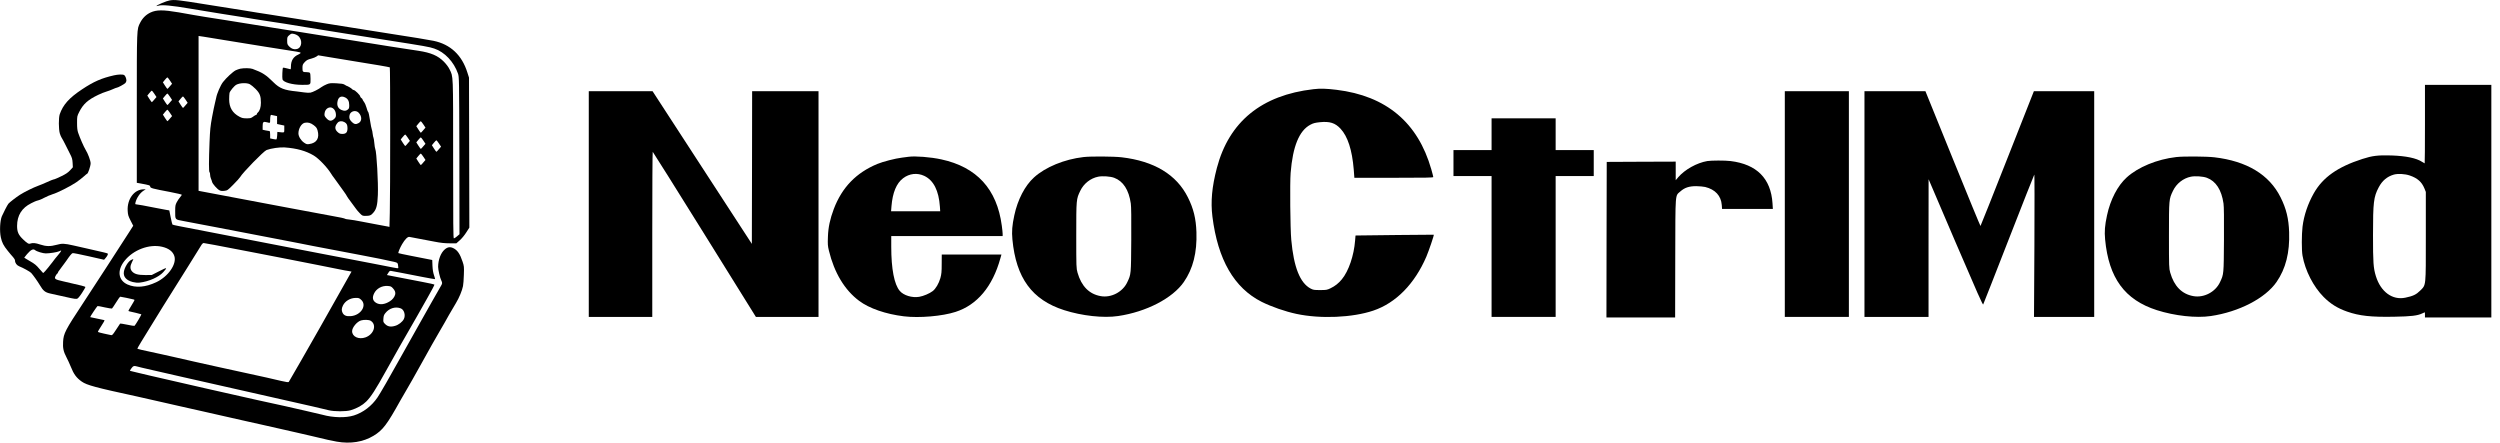
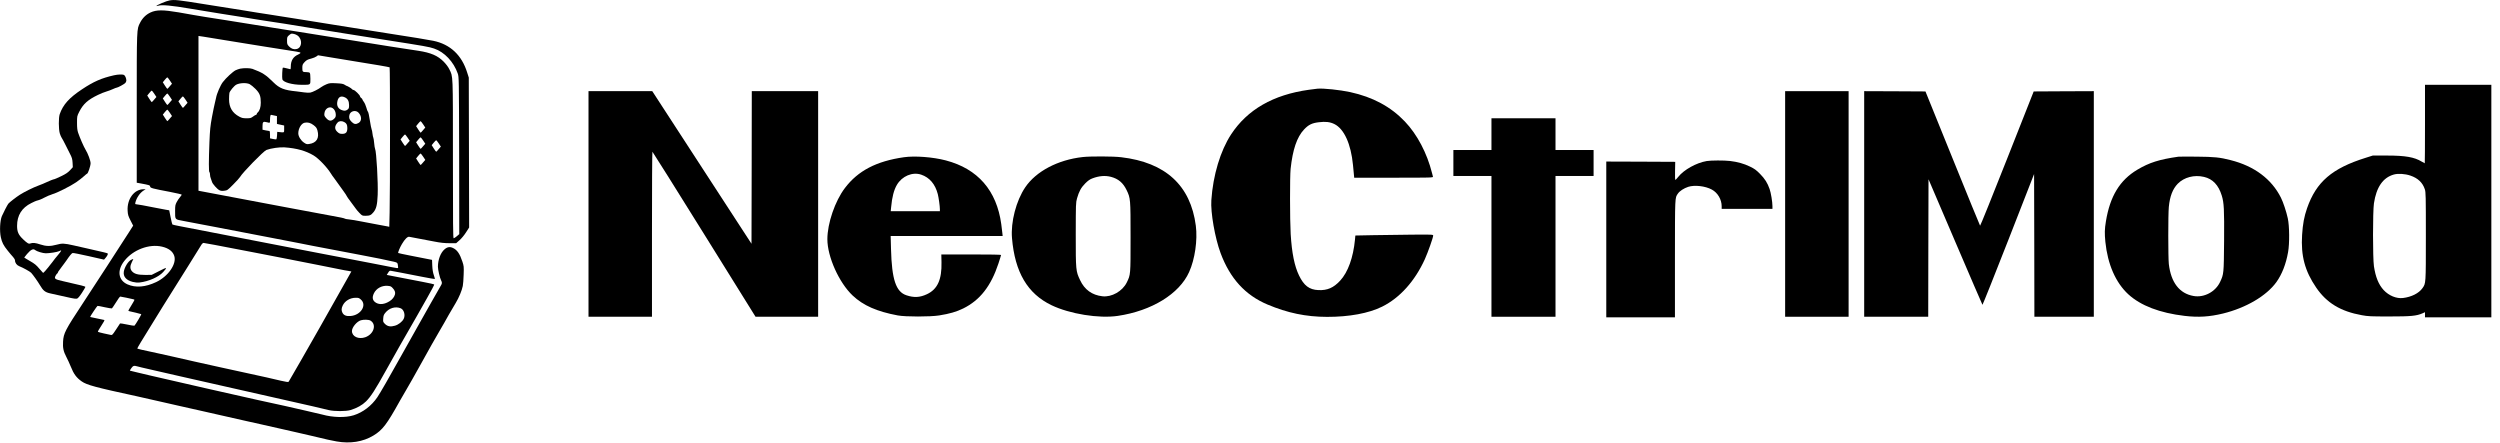
- <svg xmlns="http://www.w3.org/2000/svg" version="1.0" width="4331pt" height="767pt" viewBox="0 0 4331 767" preserveAspectRatio="xMidYMid meet">
+ <svg xmlns="http://www.w3.org/2000/svg" version="1.0" width="4333pt" height="767pt" viewBox="0 0 4333 767" preserveAspectRatio="xMidYMid meet">
  <g transform="translate(0,767) scale(0.1,-0.1)" fill="#000000" stroke="none">
    <path d="M2940 7663 c-57 -9 -230 -83 -230 -98 0 -2 17 1 38 7 62 18 230 2 542 -51 335 -56 743 -122 935 -151 72 -11 153 -25 180 -30 28 -6 111 -19 185 -29 162 -23 516 -79 765 -121 99 -16 252 -41 340 -55 88 -14 214 -34 280 -45 107 -18 247 -40 700 -111 702 -110 758 -120 848 -150 180 -60 340 -230 411 -434 20 -59 21 -73 24 -1422 l2 -1361 -42 -36 c-23 -20 -48 -36 -55 -36 -11 0 -13 242 -13 1373 0 1510 3 1422 -62 1556 -19 40 -56 89 -97 131 -103 105 -224 157 -441 190 -41 6 -145 22 -230 35 -85 13 -213 33 -285 44 -143 22 -506 81 -880 141 -368 60 -487 79 -655 105 -85 13 -225 35 -310 49 -85 14 -299 48 -475 76 -176 28 -403 64 -505 81 -102 16 -257 40 -345 54 -88 14 -182 30 -210 35 -27 5 -144 26 -260 46 -272 46 -384 45 -486 -2 -79 -37 -140 -97 -181 -178 -59 -117 -58 -72 -58 -1482 l0 -1291 68 -12 c150 -28 161 -31 164 -54 4 -26 33 -34 345 -93 112 -22 203 -43 203 -48 0 -4 -14 -24 -30 -43 -17 -18 -42 -57 -58 -86 -24 -47 -27 -62 -27 -152 0 -156 -8 -146 142 -174 70 -13 196 -37 278 -53 83 -16 211 -40 285 -54 144 -26 561 -107 930 -179 124 -25 287 -56 363 -70 76 -14 157 -29 180 -35 23 -5 116 -23 207 -41 91 -17 278 -53 415 -79 138 -27 327 -63 420 -80 205 -38 487 -95 571 -116 56 -14 62 -18 68 -46 3 -17 6 -39 6 -50 0 -22 18 -24 -250 29 -96 19 -186 37 -200 39 -14 3 -189 36 -390 75 -201 38 -410 78 -465 89 -92 17 -514 99 -880 170 -82 16 -303 59 -490 95 -187 36 -491 95 -675 131 -184 35 -384 74 -445 86 -60 11 -113 24 -117 27 -4 3 -18 60 -31 126 l-24 120 -64 11 c-35 6 -111 21 -169 32 -185 37 -322 62 -341 62 -16 0 -18 5 -13 28 19 82 80 171 142 209 l37 23 -36 0 c-163 0 -289 -169 -277 -372 4 -70 10 -91 50 -169 l46 -90 -81 -127 c-138 -217 -617 -954 -790 -1217 -306 -464 -336 -521 -344 -666 -7 -107 7 -171 57 -266 21 -39 55 -114 76 -165 51 -130 100 -196 191 -259 89 -62 238 -102 963 -259 78 -16 328 -73 525 -119 44 -10 125 -29 180 -41 171 -38 358 -80 400 -90 22 -5 191 -44 375 -85 184 -41 373 -84 420 -95 47 -11 148 -33 225 -50 125 -27 223 -50 420 -95 33 -8 132 -30 220 -50 88 -20 205 -47 260 -60 271 -65 328 -78 429 -96 237 -42 458 -6 636 101 161 97 233 192 465 610 32 58 82 143 110 190 29 47 147 256 263 465 115 209 251 449 301 533 50 85 91 155 91 157 0 5 137 242 199 345 56 93 106 213 122 293 6 29 13 118 15 198 5 138 3 150 -22 225 -45 136 -89 200 -161 235 -55 27 -100 20 -149 -23 -69 -60 -113 -179 -114 -301 0 -53 33 -194 56 -238 20 -39 18 -53 -12 -101 -14 -23 -88 -152 -164 -287 -76 -135 -177 -316 -226 -401 -139 -246 -193 -342 -309 -550 -187 -337 -346 -612 -395 -685 -101 -149 -248 -261 -408 -312 -144 -45 -360 -40 -547 12 -27 8 -160 39 -295 69 -135 30 -294 66 -355 81 -94 22 -350 78 -480 105 -131 28 -1648 372 -1845 420 -69 16 -177 42 -240 57 -63 15 -117 28 -119 29 -2 2 10 21 25 43 31 43 46 48 104 31 19 -6 53 -15 75 -19 22 -5 112 -25 200 -46 88 -20 306 -70 485 -111 179 -40 505 -114 725 -164 606 -138 941 -214 1260 -285 263 -59 349 -79 570 -132 99 -24 300 -24 380 0 112 34 203 85 269 150 82 81 160 201 346 537 157 282 317 565 425 750 34 58 84 146 112 195 28 50 108 190 177 313 70 122 124 226 122 231 -3 5 -95 26 -203 46 -109 21 -293 56 -409 79 l-211 41 24 38 c20 33 28 38 51 33 15 -3 90 -17 167 -31 77 -15 241 -46 364 -71 124 -24 226 -42 228 -40 2 2 -6 32 -18 67 -15 44 -24 96 -27 165 l-4 100 -87 17 c-47 9 -178 35 -290 57 -112 22 -206 42 -209 45 -8 7 28 95 64 155 49 84 98 132 126 126 13 -3 84 -17 158 -30 74 -14 200 -38 280 -53 106 -21 176 -28 260 -28 l116 0 60 53 c35 31 81 87 112 136 l53 83 -3 1299 -3 1299 -28 88 c-94 302 -293 489 -587 550 -73 16 -402 69 -745 122 -93 15 -278 44 -410 65 -132 22 -386 62 -565 90 -179 28 -473 75 -655 105 -181 29 -395 63 -475 75 -80 11 -167 25 -195 30 -27 6 -151 26 -275 45 -361 57 -394 62 -625 99 -486 78 -535 84 -625 69z m2219 -610 c85 -65 77 -207 -14 -232 -49 -13 -94 2 -135 44 -32 34 -35 41 -35 100 0 56 3 66 27 88 15 14 33 27 40 30 24 11 83 -5 117 -30z m-1489 -42 c30 -6 129 -22 220 -36 91 -14 257 -41 370 -60 113 -18 264 -43 335 -54 637 -99 608 -94 612 -107 2 -5 -15 -18 -37 -28 -89 -39 -130 -106 -130 -213 0 -24 -3 -43 -7 -43 -4 0 -33 7 -65 16 -32 9 -62 14 -66 10 -9 -10 -16 -169 -8 -200 13 -52 170 -96 339 -96 154 0 147 -5 147 104 0 58 -4 96 -12 104 -7 7 -31 12 -54 12 -69 0 -74 5 -74 71 0 51 4 63 31 94 39 43 54 52 127 71 31 8 70 24 85 35 l29 21 241 -40 c133 -23 330 -55 437 -72 272 -43 554 -91 563 -97 9 -5 9 -2173 0 -2516 l-6 -248 -26 6 c-14 4 -87 17 -161 30 -74 13 -205 38 -290 55 -85 17 -184 34 -220 37 -36 3 -67 9 -70 12 -6 8 -84 25 -265 57 -148 26 -331 60 -665 124 -113 21 -304 57 -425 80 -443 83 -1017 191 -1127 213 l-58 11 0 1341 0 1342 88 -13 c48 -7 112 -17 142 -23z m-726 -736 l37 -56 -38 -44 c-20 -25 -40 -45 -43 -45 -3 0 -22 26 -42 57 l-36 57 35 43 c19 24 39 43 43 43 4 0 24 -25 44 -55z m-270 -230 l37 -56 -38 -44 c-20 -25 -40 -45 -43 -45 -3 0 -22 26 -42 57 l-36 57 35 43 c19 24 39 43 43 43 4 0 24 -25 44 -55z m270 -50 l37 -56 -38 -44 c-20 -25 -40 -45 -43 -45 -3 0 -22 26 -42 57 l-36 57 35 43 c19 24 39 43 43 43 4 0 24 -25 44 -55z m270 -50 l37 -56 -38 -44 c-20 -25 -40 -45 -43 -45 -3 0 -22 26 -42 57 l-36 57 35 43 c19 24 39 43 43 43 4 0 24 -25 44 -55z m-270 -230 l37 -56 -38 -44 c-20 -25 -40 -45 -43 -45 -3 0 -22 26 -42 57 l-36 57 35 43 c19 24 39 43 43 43 4 0 24 -25 44 -55z m4390 -200 l37 -56 -38 -44 c-20 -25 -40 -45 -43 -45 -3 0 -22 26 -42 57 l-36 57 35 43 c19 24 39 43 43 43 4 0 24 -25 44 -55z m-270 -230 l37 -56 -38 -44 c-20 -25 -40 -45 -43 -45 -3 0 -22 26 -42 57 l-36 57 35 43 c19 24 39 43 43 43 4 0 24 -25 44 -55z m270 -50 l37 -56 -38 -44 c-20 -25 -40 -45 -43 -45 -3 0 -22 26 -42 57 l-36 57 35 43 c19 24 39 43 43 43 4 0 24 -25 44 -55z m270 -50 l37 -56 -38 -44 c-20 -25 -40 -45 -43 -45 -3 0 -22 26 -42 57 l-36 57 35 43 c19 24 39 43 43 43 4 0 24 -25 44 -55z m-270 -230 l37 -56 -38 -44 c-20 -25 -40 -45 -43 -45 -3 0 -22 26 -42 57 l-36 57 35 43 c19 24 39 43 43 43 4 0 24 -25 44 -55z m-3616 -1529 c192 -38 492 -95 667 -128 61 -11 277 -53 480 -93 204 -40 489 -96 635 -125 146 -28 317 -62 380 -76 63 -13 136 -27 163 -30 26 -4 47 -8 47 -9 0 -3 -154 -276 -553 -980 -158 -279 -517 -906 -534 -931 -6 -9 -42 -4 -133 17 -175 42 -293 68 -620 139 -157 34 -352 77 -435 95 -82 19 -285 64 -450 100 -165 37 -327 73 -360 82 -33 8 -130 30 -215 48 -352 75 -410 89 -410 96 0 9 85 151 255 424 64 105 149 242 188 305 39 63 132 212 207 330 75 118 180 285 232 370 108 175 205 331 232 373 10 15 25 27 32 27 8 0 94 -15 192 -34z m-910 -31 c115 -27 186 -81 212 -160 46 -138 -104 -355 -313 -454 -187 -88 -355 -102 -497 -40 -162 72 -185 242 -55 407 152 194 431 299 653 247z m3999 -719 c36 -38 48 -74 39 -108 -11 -44 -46 -89 -93 -118 -85 -54 -169 -65 -233 -29 -63 36 -76 90 -39 166 41 84 135 136 234 129 53 -4 63 -8 92 -40z m-4617 -166 c141 -30 140 -30 140 -39 0 -5 -25 -48 -55 -97 -30 -48 -53 -89 -51 -91 2 -2 12 -6 22 -8 11 -2 59 -14 109 -25 49 -12 91 -23 94 -25 5 -5 -106 -192 -119 -200 -5 -3 -62 6 -126 20 -65 14 -120 22 -124 18 -4 -5 -35 -52 -70 -106 -59 -90 -66 -98 -89 -92 -14 4 -69 16 -121 26 -52 11 -98 24 -103 28 -4 4 22 51 58 104 42 63 61 99 53 101 -7 2 -65 14 -128 27 -63 12 -116 23 -118 25 -5 3 119 189 128 192 5 2 61 -8 125 -23 64 -14 120 -23 125 -20 5 3 37 51 71 105 33 55 66 100 73 100 7 0 54 -9 106 -20z m4064 -31 c110 -96 1 -272 -178 -286 -74 -6 -117 11 -141 57 -20 40 -19 76 6 127 38 78 126 131 221 132 50 1 62 -3 92 -30z m688 -151 c60 -22 88 -120 54 -186 -25 -49 -91 -100 -151 -117 -76 -23 -129 -13 -173 31 -33 33 -34 37 -30 94 3 48 10 67 35 97 67 84 173 116 265 81z m-522 -214 c112 -67 60 -236 -89 -289 -117 -41 -231 12 -231 108 0 64 85 166 155 186 51 15 135 12 165 -5z" />
    <path d="M4163 6480 c-22 -5 -59 -18 -80 -28 -49 -25 -167 -134 -220 -204 -42 -54 -106 -201 -118 -273 -4 -22 -14 -65 -22 -95 -8 -30 -30 -137 -49 -238 -29 -157 -35 -219 -44 -435 -13 -325 -13 -514 0 -522 6 -3 10 -22 10 -42 0 -19 6 -49 14 -66 8 -18 17 -44 20 -58 7 -33 88 -125 129 -146 22 -11 45 -14 84 -9 52 6 57 9 156 109 56 56 109 114 117 129 42 75 408 450 458 469 77 29 229 51 313 45 210 -15 370 -60 504 -140 87 -52 233 -204 300 -313 16 -26 38 -58 48 -69 10 -12 40 -53 65 -90 26 -38 73 -104 105 -146 31 -43 57 -82 57 -87 0 -5 33 -51 73 -104 39 -52 79 -105 87 -118 8 -13 36 -45 61 -71 44 -46 49 -48 102 -48 75 0 98 10 141 63 48 59 65 126 72 300 9 205 -22 754 -45 797 -5 9 -12 54 -16 100 -4 47 -11 90 -15 95 -4 6 -10 36 -14 68 -3 32 -10 65 -15 75 -5 9 -19 80 -31 157 -11 77 -26 143 -32 146 -6 4 -19 37 -28 73 -10 36 -29 81 -44 100 -14 19 -26 39 -26 45 0 6 -9 16 -20 23 -11 7 -20 20 -20 28 0 21 -91 110 -112 110 -9 0 -23 8 -30 18 -11 14 -78 53 -98 57 -3 0 -17 9 -32 19 -20 13 -54 19 -140 23 -100 5 -119 3 -168 -17 -30 -12 -71 -34 -90 -48 -50 -38 -152 -90 -192 -97 -20 -4 -69 -2 -109 4 -41 6 -99 13 -129 17 -215 21 -296 53 -401 157 -134 133 -190 169 -363 233 -41 15 -145 17 -213 4z m165 -269 c21 -11 66 -48 100 -82 74 -75 92 -123 92 -239 0 -78 -20 -141 -54 -170 -9 -7 -16 -19 -16 -26 0 -8 -6 -14 -12 -14 -7 0 -31 -14 -52 -30 -36 -27 -47 -30 -113 -30 -61 0 -82 5 -125 28 -121 64 -178 161 -178 301 0 43 3 93 6 110 7 33 81 123 118 143 60 32 180 37 234 9z m1649 -228 c50 -23 73 -66 73 -135 0 -49 -3 -59 -26 -77 -32 -25 -59 -26 -108 -6 -53 22 -78 68 -72 127 10 93 59 126 133 91z m-209 -189 c32 -22 52 -67 52 -114 0 -34 -6 -47 -32 -71 -48 -43 -86 -40 -133 12 -34 38 -37 45 -32 87 9 81 87 127 145 86z m446 -77 c58 -62 58 -145 1 -178 -47 -28 -77 -23 -118 16 -43 42 -53 74 -41 123 17 69 109 91 158 39z m-1464 -48 l50 -11 0 -68 0 -68 63 -14 62 -13 0 -60 c0 -67 5 -64 -85 -54 l-35 4 -3 -60 c-2 -33 -7 -63 -11 -68 -4 -4 -31 -3 -59 4 l-52 11 0 64 c0 49 -3 64 -15 64 -7 0 -37 5 -65 11 l-50 11 0 63 c0 73 12 84 77 66 54 -15 53 -16 53 43 0 49 7 86 16 86 1 0 26 -5 54 -11z m1214 -113 c42 -22 55 -46 56 -105 0 -74 -24 -101 -90 -101 -38 0 -52 6 -83 34 -52 48 -50 102 6 164 24 26 71 29 111 8z m-530 -54 c43 -33 55 -49 67 -89 38 -136 -13 -221 -145 -239 -38 -6 -50 -2 -89 25 -54 37 -97 108 -97 160 0 85 53 173 110 184 55 11 101 -1 154 -41z" />
    <path d="M2269 3165 c-50 -27 -111 -128 -123 -203 -13 -86 41 -149 154 -178 44 -11 82 -14 120 -10 156 18 330 95 406 179 80 89 73 91 -67 19 l-130 -66 -112 -1 c-129 0 -191 18 -232 66 -33 40 -33 90 0 155 14 27 25 50 25 52 0 5 -17 0 -41 -13z" />
    <path d="M1975 6365 c-216 -49 -351 -108 -554 -243 -223 -148 -328 -265 -386 -431 -21 -61 -20 -259 1 -332 9 -30 24 -65 34 -79 10 -14 35 -61 57 -105 22 -44 59 -118 83 -165 38 -73 44 -95 48 -161 l4 -77 -48 -53 c-38 -40 -73 -64 -152 -102 -56 -27 -108 -50 -115 -51 -27 -5 -89 -29 -149 -58 -34 -16 -94 -41 -133 -55 -88 -32 -242 -108 -320 -158 -65 -41 -183 -133 -201 -156 -14 -17 -94 -171 -112 -216 -32 -78 -41 -256 -18 -363 20 -93 45 -142 121 -236 22 -27 45 -54 50 -61 6 -7 25 -29 43 -49 17 -19 32 -45 32 -56 0 -44 30 -85 76 -103 61 -23 185 -92 204 -113 35 -38 114 -150 150 -211 58 -99 91 -126 180 -146 105 -23 271 -60 361 -80 42 -10 87 -15 101 -12 18 5 44 35 87 100 33 51 61 98 61 104 0 5 -33 17 -72 26 -40 9 -100 23 -133 31 -33 9 -116 28 -184 43 -143 32 -155 42 -126 97 11 20 23 36 27 36 3 0 10 9 13 20 3 11 12 26 19 32 6 7 27 36 46 63 19 28 38 52 41 55 3 3 21 28 40 55 59 87 90 124 108 130 9 3 135 -22 280 -55 l264 -60 28 32 c29 34 44 66 36 75 -8 7 -73 23 -362 88 -66 15 -169 39 -230 52 -163 37 -200 38 -297 11 -105 -29 -181 -28 -282 6 -80 27 -129 32 -168 17 -31 -12 -52 0 -127 71 -81 77 -105 130 -105 233 0 183 82 315 248 396 44 22 83 39 87 39 4 0 18 4 31 9 13 5 26 9 30 10 5 0 39 17 77 36 37 19 71 35 74 35 3 0 18 5 34 12 15 6 30 12 33 13 74 19 316 141 410 206 47 32 107 79 134 104 27 25 52 45 55 45 16 0 61 133 61 181 0 45 -46 169 -88 236 -31 51 -97 202 -128 293 -14 41 -19 84 -19 171 0 115 0 116 39 193 69 135 149 207 326 292 47 23 112 49 145 58 33 10 83 28 112 42 28 13 57 24 63 24 20 0 135 62 153 83 9 11 17 30 17 42 0 36 -21 85 -40 95 -25 14 -103 11 -175 -5z m-1366 -3029 c27 -23 135 -56 184 -56 68 0 198 21 229 36 54 28 51 15 -13 -61 -56 -67 -62 -74 -103 -130 -17 -22 -32 -42 -36 -45 -3 -3 -17 -21 -31 -40 -30 -40 -85 -100 -92 -100 -2 0 -32 34 -67 75 -51 61 -79 84 -161 131 -54 31 -99 58 -99 61 0 2 21 29 48 60 67 78 108 98 141 69z" />
-     <path d="M42010 5520 c0 -374 -2 -680 -5 -680 -3 0 -22 11 -43 25 -100 66 -279 103 -532 112 -234 7 -332 -5 -505 -61 -428 -138 -683 -318 -839 -591 -104 -183 -173 -386 -197 -583 -16 -138 -17 -411 0 -502 46 -259 189 -537 366 -715 119 -119 240 -195 406 -253 211 -74 415 -97 817 -89 292 5 404 18 486 58 22 10 41 19 43 19 2 0 3 -20 3 -45 l0 -45 575 0 575 0 0 2015 0 2015 -575 0 -575 0 0 -680z m-264 -890 c135 -46 209 -112 256 -227 l23 -58 0 -765 c0 -894 6 -840 -99 -946 -67 -67 -124 -94 -256 -121 -224 -47 -426 101 -510 372 -44 144 -50 231 -50 715 0 566 11 658 98 823 60 116 147 189 262 222 71 20 194 13 276 -15z" />
-     <path d="M22755 6125 c-899 -103 -1463 -563 -1674 -1365 -86 -329 -109 -584 -77 -843 93 -745 377 -1236 853 -1476 171 -85 406 -167 603 -209 416 -89 971 -65 1331 57 392 132 716 463 919 934 46 109 136 375 129 381 -2 1 -278 -1 -614 -5 -335 -4 -640 -8 -676 -8 l-66 -1 -7 -85 c-20 -261 -111 -530 -230 -674 -59 -71 -116 -116 -196 -155 -61 -29 -72 -31 -180 -31 -105 0 -119 2 -165 26 -184 98 -292 370 -335 844 -18 192 -25 985 -11 1160 37 460 148 731 341 834 51 27 80 35 167 44 169 17 263 -12 357 -113 125 -135 200 -369 228 -705 l11 -145 684 0 c551 0 683 2 683 13 0 7 -15 67 -34 133 -232 812 -781 1273 -1641 1378 -182 22 -279 25 -400 11z" />
+     <path d="M42030 5520 c0 -374 -2 -680 -4 -680 -3 0 -26 13 -53 29 -127 78 -284 105 -603 105 l-245 0 -120 -38 c-586 -183 -860 -418 -1019 -875 -50 -144 -74 -271 -86 -462 -23 -363 48 -627 244 -913 181 -266 423 -413 791 -479 108 -20 155 -22 475 -22 377 0 473 9 578 55 l42 19 0 -45 0 -44 575 0 575 0 0 2015 0 2015 -575 0 -575 0 0 -680z m-254 -893 c131 -44 213 -122 251 -237 17 -51 18 -109 18 -815 0 -834 1 -815 -60 -901 -62 -87 -189 -151 -336 -169 -113 -14 -244 40 -335 137 -88 96 -140 223 -169 413 -21 144 -21 946 0 1090 42 281 156 447 345 500 75 21 194 13 286 -18z" />
+     <path d="M22835 6133 c-22 -2 -89 -10 -150 -19 -618 -86 -1066 -344 -1348 -774 -185 -283 -313 -707 -342 -1140 -15 -211 63 -655 160 -916 164 -440 427 -729 813 -892 349 -147 666 -213 1032 -214 384 -1 723 62 955 177 307 152 568 443 741 824 54 120 144 375 144 408 0 18 -17 19 -372 16 -205 -2 -509 -6 -675 -9 l-302 -6 -6 -67 c-30 -315 -122 -570 -258 -716 -115 -124 -222 -170 -378 -163 -156 7 -249 77 -334 253 -79 163 -125 389 -145 720 -14 242 -15 995 -1 1129 36 335 109 549 232 681 77 82 137 112 254 126 120 15 196 6 272 -31 169 -83 288 -345 323 -710 6 -63 13 -139 16 -167 l5 -53 685 0 c648 0 685 1 680 18 -3 9 -10 37 -16 62 -86 345 -257 670 -471 894 -246 258 -555 424 -949 510 -178 38 -461 68 -565 59z" />
    <path d="M10200 4135 l0 -1955 550 0 550 0 0 1430 c0 787 3 1430 8 1430 4 -1 408 -644 897 -1430 l890 -1430 543 0 542 0 0 1955 0 1955 -575 0 -575 0 -2 -1322 -3 -1323 -860 1322 -860 1323 -552 0 -553 0 0 -1955z" />
-     <path d="M30920 4135 l0 -1955 555 0 555 0 0 1955 0 1955 -555 0 -555 0 0 -1955z" />
-     <path d="M32300 4135 l0 -1955 555 0 555 0 0 1193 1 1192 468 -1094 c376 -876 471 -1090 478 -1075 6 10 205 519 443 1129 238 611 437 1114 442 1120 5 5 5 -533 2 -1228 l-7 -1237 521 0 522 0 0 1955 0 1955 -522 0 -523 0 -460 -1166 c-252 -641 -462 -1167 -465 -1169 -3 -2 -219 522 -480 1166 l-474 1169 -528 0 -528 0 0 -1955z" />
-     <path d="M25840 5345 l0 -275 -330 0 -330 0 0 -225 0 -225 330 0 330 0 0 -1220 0 -1220 555 0 555 0 0 1220 0 1220 330 0 330 0 0 225 0 225 -330 0 -330 0 0 275 0 275 -555 0 -555 0 0 -275z" />
-     <path d="M15740 4954 c-14 -2 -65 -9 -115 -15 -115 -14 -329 -69 -425 -109 -368 -153 -612 -405 -755 -780 -65 -172 -97 -319 -102 -482 -5 -130 -3 -159 17 -240 93 -384 273 -683 524 -870 175 -131 462 -230 776 -268 265 -32 665 2 895 77 374 121 640 439 775 926 l19 67 -517 0 -517 0 -1 -163 c0 -137 -4 -175 -23 -245 -26 -92 -81 -186 -133 -225 -54 -42 -161 -87 -233 -99 -123 -21 -271 24 -337 102 -96 112 -148 380 -148 767 l0 183 965 0 965 0 0 38 c0 20 -7 85 -15 144 -84 632 -433 1014 -1048 1147 -183 40 -454 61 -567 45z m272 -331 c162 -77 252 -256 271 -535 l5 -78 -425 0 -426 0 7 88 c19 235 86 397 201 484 109 83 246 98 367 41z" />
-     <path d="M18770 4949 c-329 -38 -659 -173 -857 -353 -157 -142 -283 -385 -341 -656 -38 -177 -46 -277 -33 -418 63 -668 340 -1047 896 -1225 309 -99 683 -140 935 -102 489 72 944 308 1139 590 159 230 230 509 218 864 -8 234 -50 406 -148 602 -196 394 -584 628 -1147 694 -139 16 -533 19 -662 4z m532 -359 c156 -58 254 -209 288 -445 8 -55 10 -250 8 -630 -4 -603 -3 -594 -68 -732 -79 -171 -279 -276 -462 -243 -199 35 -334 172 -401 407 -21 76 -22 91 -22 643 0 629 0 630 70 775 60 125 177 217 310 244 75 15 210 6 277 -19z" />
-     <path d="M37700 4949 c-329 -38 -659 -173 -857 -353 -157 -142 -283 -385 -341 -656 -38 -177 -46 -277 -33 -418 63 -668 340 -1047 896 -1225 309 -99 683 -140 935 -102 489 72 944 308 1139 590 159 230 230 509 218 864 -8 234 -50 406 -148 602 -196 394 -584 628 -1147 694 -139 16 -533 19 -662 4z m532 -359 c156 -58 254 -209 288 -445 8 -55 10 -250 8 -630 -4 -603 -3 -594 -68 -732 -79 -171 -279 -276 -462 -243 -199 35 -334 172 -401 407 -21 76 -22 91 -22 643 0 629 0 630 70 775 60 125 177 217 310 244 75 15 210 6 277 -19z" />
-     <path d="M29578 4880 c-182 -31 -390 -147 -505 -281 l-43 -51 0 161 0 161 -597 -2 -598 -3 -3 -1347 -2 -1348 595 0 595 0 2 1028 c3 1166 -4 1073 89 1156 73 65 150 91 274 91 55 -1 125 -7 155 -14 175 -43 276 -153 288 -313 l5 -68 440 0 440 0 -6 98 c-28 430 -272 676 -727 732 -97 12 -332 11 -402 0z" />
+     <path d="M30940 4135 l0 -1955 550 0 550 0 0 1955 0 1955 -550 0 -550 0 0 -1955z" />
+     <path d="M32310 4135 l0 -1955 555 0 555 0 2 1192 3 1191 464 -1084 c255 -596 467 -1087 471 -1092 3 -4 206 504 451 1130 l444 1137 3 -1237 2 -1237 515 0 515 0 0 1955 0 1955 -521 -2 -521 -3 -461 -1167 c-254 -643 -464 -1165 -468 -1160 -4 4 -219 529 -477 1167 l-470 1160 -531 3 -531 2 0 -1955z" />
+     <path d="M25850 5345 l0 -275 -330 0 -330 0 0 -225 0 -225 330 0 330 0 0 -1220 0 -1220 555 0 555 0 0 1220 0 1220 330 0 330 0 0 225 0 225 -330 0 -330 0 0 275 0 275 -555 0 -555 0 0 -275z" />
+     <path d="M15668 4945 c-478 -68 -798 -235 -1024 -534 -172 -226 -304 -613 -304 -887 0 -304 202 -753 438 -976 185 -174 420 -277 782 -345 137 -25 558 -25 718 0 182 29 298 63 417 121 290 143 481 388 610 779 25 75 45 142 45 147 0 7 -181 10 -517 10 l-518 0 3 -135 c7 -301 -69 -468 -252 -554 -121 -57 -224 -63 -355 -19 -183 60 -254 272 -268 801 l-6 227 970 0 971 0 -5 48 c-2 26 -11 97 -19 157 -80 584 -406 959 -962 1105 -221 58 -536 82 -724 55z m298 -302 c145 -49 243 -164 288 -338 16 -64 36 -208 36 -262 l0 -33 -426 0 -426 0 7 68 c16 177 48 299 100 388 89 152 270 228 421 177z" />
+     <path d="M18765 4948 c-431 -48 -809 -248 -996 -525 -157 -232 -253 -602 -229 -881 50 -590 269 -962 685 -1162 317 -152 820 -233 1148 -185 588 87 1067 381 1237 760 101 224 148 554 116 803 -91 699 -525 1097 -1294 1187 -141 17 -533 18 -667 3z m490 -343 c128 -34 210 -103 271 -229 68 -141 69 -153 69 -816 0 -658 1 -649 -66 -786 -74 -151 -262 -258 -422 -239 -179 20 -310 114 -387 280 -74 156 -75 171 -75 790 1 533 1 552 22 627 35 122 70 186 142 259 50 50 81 71 126 88 114 43 220 52 320 26z" />
+     <path d="M37755 4954 c-330 -47 -504 -102 -712 -226 -303 -181 -472 -459 -543 -893 -23 -136 -24 -208 -10 -356 40 -391 179 -708 397 -909 216 -198 546 -324 978 -375 239 -28 428 -16 664 41 399 98 752 305 925 544 97 135 167 314 203 520 27 149 24 454 -5 586 -24 113 -80 281 -119 358 -162 323 -462 548 -873 651 -188 48 -278 57 -585 60 -159 2 -303 1 -320 -1z m445 -350 c151 -35 252 -142 308 -325 38 -124 44 -235 40 -784 -5 -571 -5 -575 -70 -713 -80 -170 -278 -275 -460 -242 -244 43 -391 234 -428 555 -12 113 -13 857 0 988 18 186 67 312 155 403 110 112 286 158 455 118z" />
+     <path d="M29582 4879 c-180 -30 -397 -151 -495 -275 -23 -29 -46 -53 -50 -53 -5 -1 -7 70 -5 157 l3 157 -597 3 -598 2 0 -1350 0 -1350 595 0 595 0 0 1018 c1 1089 -1 1051 51 1126 31 46 104 93 180 118 111 35 296 14 409 -48 102 -55 170 -172 170 -290 l0 -44 440 0 440 0 0 48 c0 71 -26 230 -49 295 -37 107 -83 179 -166 263 -67 68 -96 89 -175 127 -107 52 -214 81 -345 97 -106 12 -328 11 -403 -1z" />
  </g>
</svg>
